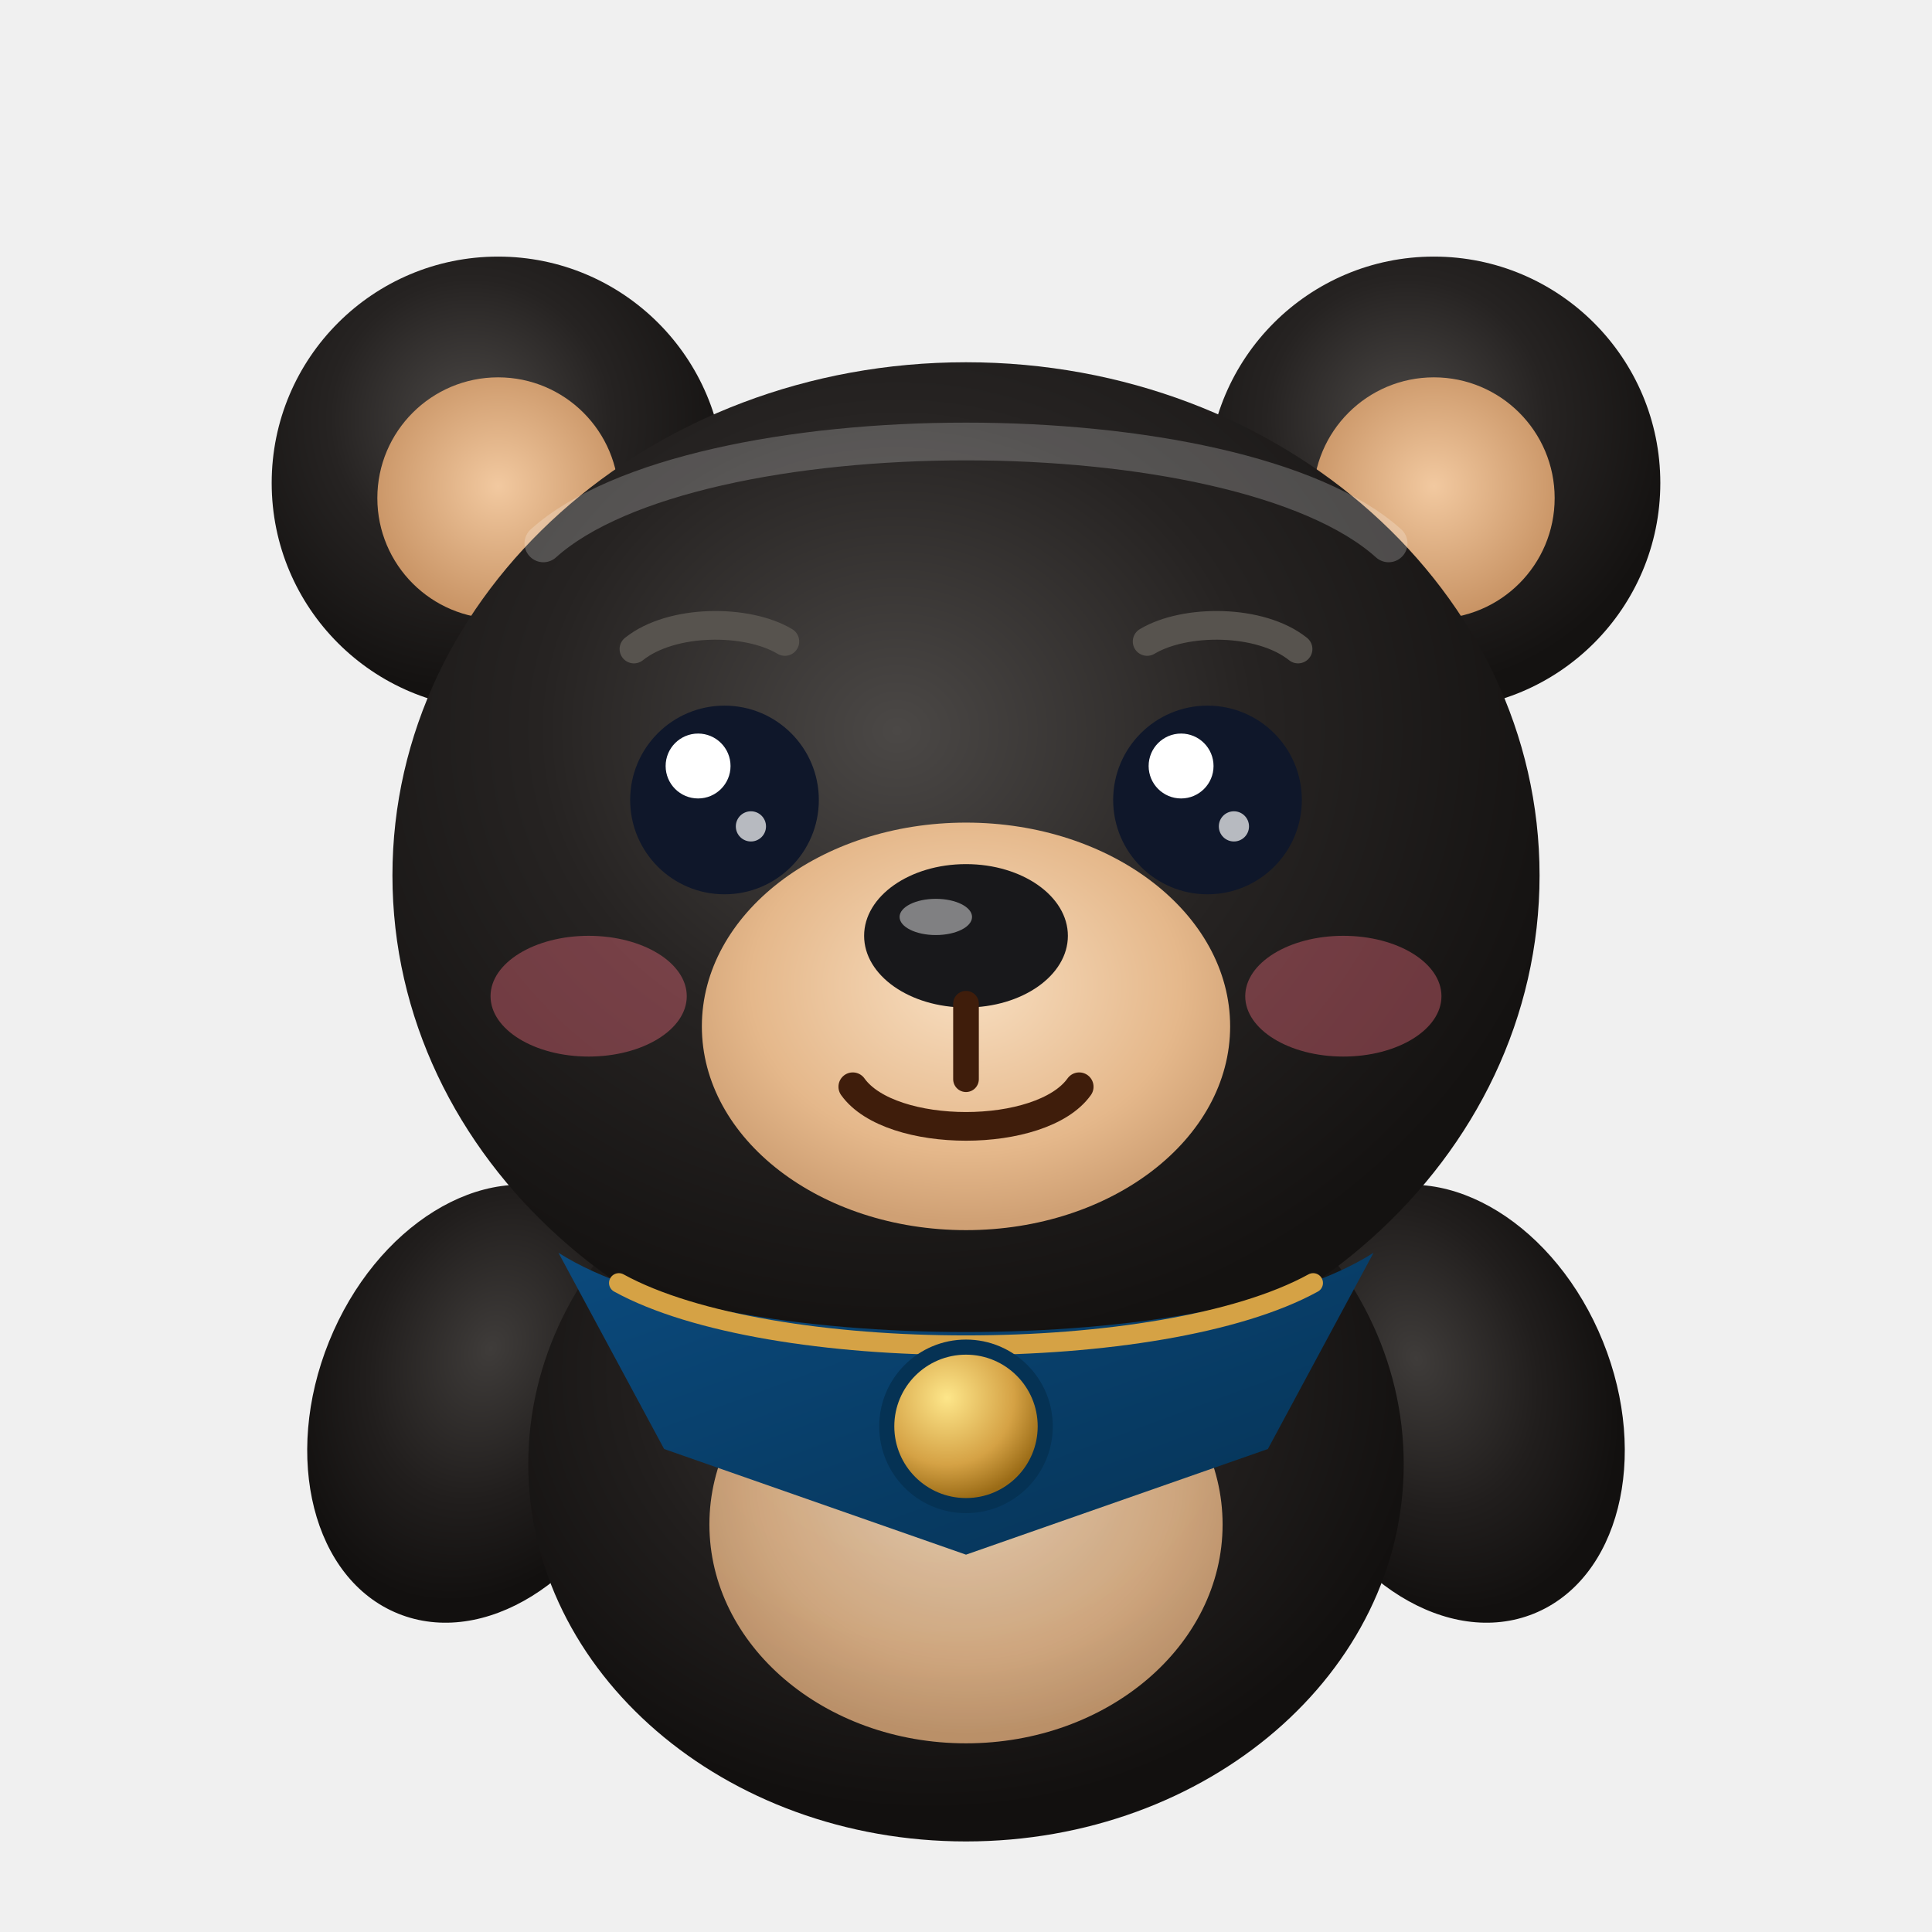
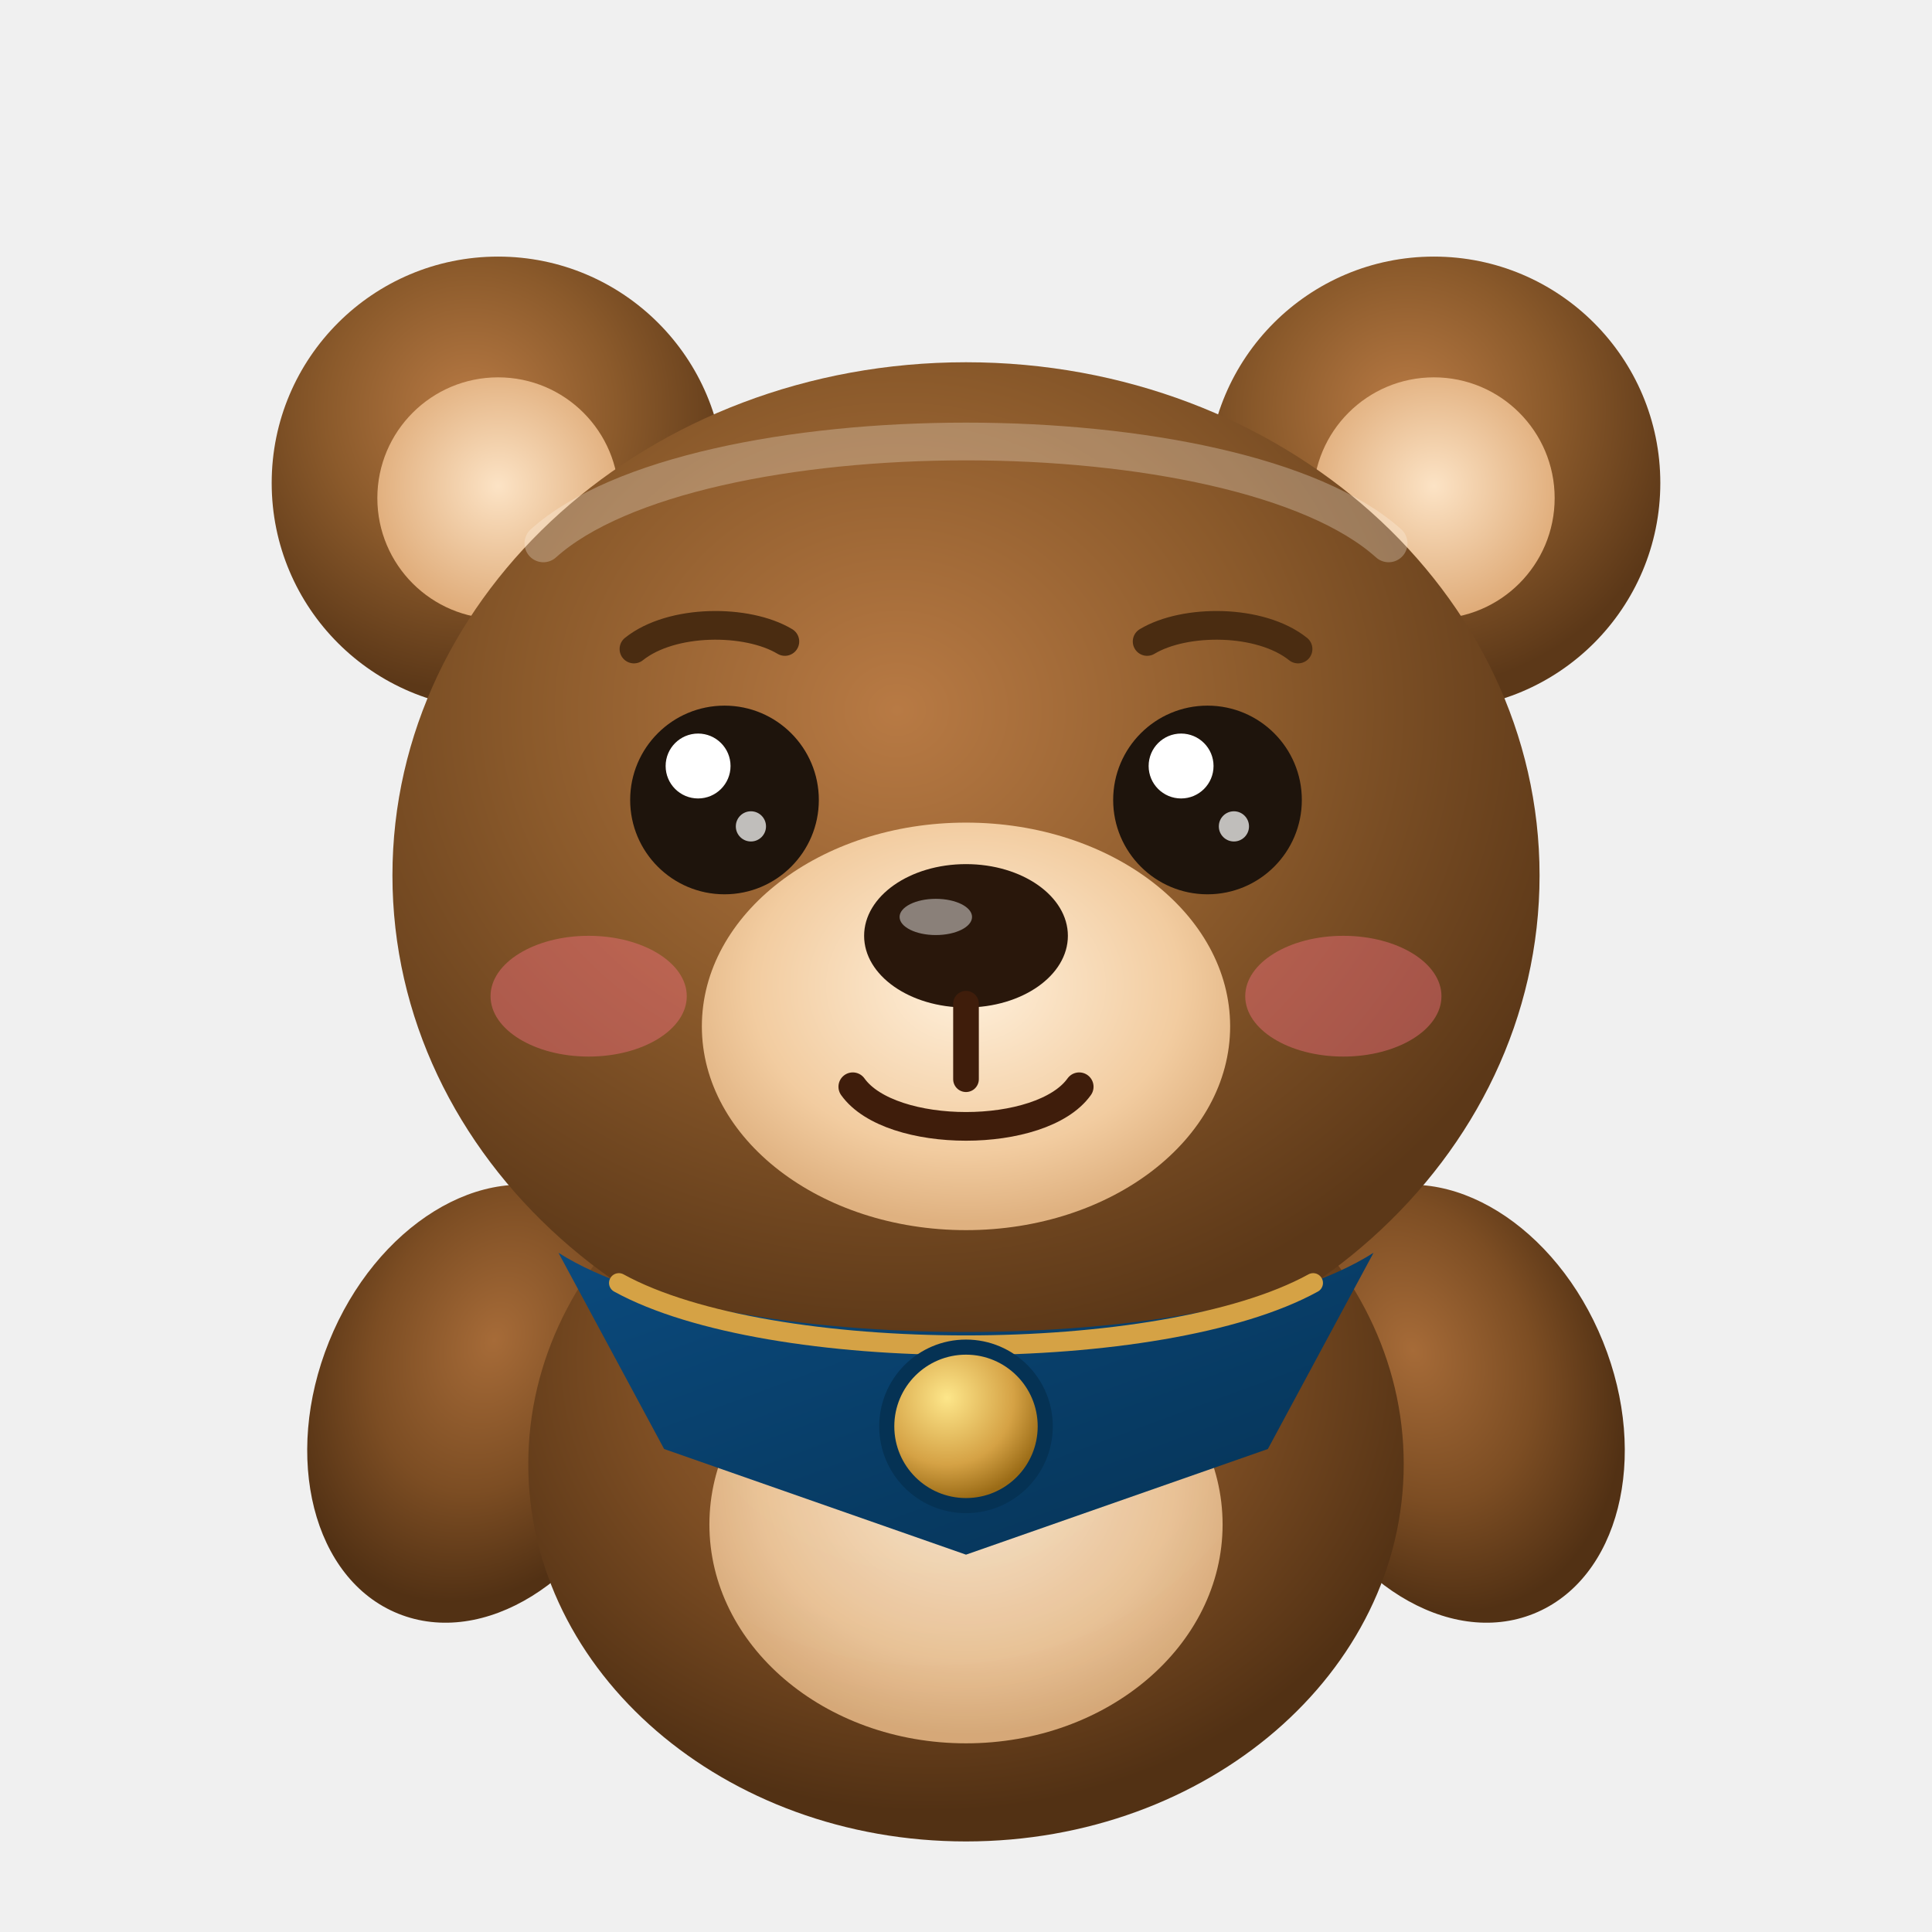
<svg xmlns="http://www.w3.org/2000/svg" viewBox="0 0 256 256" fill="none">
  <defs>
-     <radialGradient id="furMain" cx="44%" cy="36%" r="60%">
-       <stop offset="0%" stop-color="#4B4846" />
-       <stop offset="52%" stop-color="#262322" />
-       <stop offset="100%" stop-color="#141211" />
+     <radialGradient id="furMain" cx="44%" cy="34%" r="62%">
+       <stop offset="0%" stop-color="#B87A44" />
+       <stop offset="52%" stop-color="#8B5A2B" />
+       <stop offset="100%" stop-color="#5C3818" />
    </radialGradient>
-     <radialGradient id="furBody" cx="46%" cy="38%" r="58%">
-       <stop offset="0%" stop-color="#3F3C3A" />
-       <stop offset="60%" stop-color="#211E1D" />
-       <stop offset="100%" stop-color="#12100F" />
+     <radialGradient id="furBody" cx="46%" cy="36%" r="60%">
+       <stop offset="0%" stop-color="#A66B38" />
+       <stop offset="58%" stop-color="#7C4D23" />
+       <stop offset="100%" stop-color="#523114" />
    </radialGradient>
    <radialGradient id="earInner" cx="50%" cy="45%" r="55%">
-       <stop offset="0%" stop-color="#F2C9A0" />
-       <stop offset="100%" stop-color="#C89364" />
+       <stop offset="0%" stop-color="#FCE3C5" />
+       <stop offset="100%" stop-color="#DFAB78" />
    </radialGradient>
    <radialGradient id="muzzle" cx="50%" cy="40%" r="58%">
-       <stop offset="0%" stop-color="#F8DEC0" />
-       <stop offset="70%" stop-color="#E5B88B" />
-       <stop offset="100%" stop-color="#CFA074" />
+       <stop offset="0%" stop-color="#FFF0DB" />
+       <stop offset="70%" stop-color="#F2CCA0" />
+       <stop offset="100%" stop-color="#DFB180" />
    </radialGradient>
    <linearGradient id="wvBandana" x1="0" y1="0" x2="1" y2="1">
      <stop offset="0%" stop-color="#0B4A7D" />
      <stop offset="100%" stop-color="#053254" />
    </linearGradient>
    <radialGradient id="wvBadge" cx="38%" cy="32%" r="65%">
      <stop offset="0%" stop-color="#FDE68A" />
      <stop offset="65%" stop-color="#D5A245" />
      <stop offset="100%" stop-color="#9A6B16" />
    </radialGradient>
  </defs>
  <ellipse cx="64" cy="186" rx="22" ry="30" transform="rotate(22 64 186)" fill="url(#furBody)" />
  <ellipse cx="192" cy="186" rx="22" ry="30" transform="rotate(-22 192 186)" fill="url(#furBody)" />
  <ellipse cx="128" cy="194" rx="58" ry="50" fill="url(#furBody)" />
-   <ellipse cx="128" cy="202" rx="34" ry="29" fill="url(#muzzle)" opacity="0.88" />
+   <ellipse cx="128" cy="202" rx="34" ry="29" fill="url(#muzzle)" opacity="0.92" />
  <circle cx="66" cy="64" r="30" fill="url(#furMain)" />
  <circle cx="190" cy="64" r="30" fill="url(#furMain)" />
  <circle cx="66" cy="66" r="16" fill="url(#earInner)" />
  <circle cx="190" cy="66" r="16" fill="url(#earInner)" />
  <ellipse cx="128" cy="116" rx="76" ry="68" fill="url(#furMain)" />
-   <path d="M72 72C92 54 164 54 184 72" stroke="#FFFFFF" stroke-opacity="0.22" stroke-width="5" stroke-linecap="round" />
-   <ellipse cx="78" cy="132" rx="13" ry="8" fill="#FB7185" fill-opacity="0.38" />
-   <ellipse cx="178" cy="132" rx="13" ry="8" fill="#FB7185" fill-opacity="0.38" />
+   <path d="M72 72C92 54 164 54 184 72" stroke="#FFF7ED" stroke-opacity="0.28" stroke-width="5" stroke-linecap="round" />
+   <ellipse cx="78" cy="132" rx="13" ry="8" fill="#FB7185" fill-opacity="0.42" />
+   <ellipse cx="178" cy="132" rx="13" ry="8" fill="#FB7185" fill-opacity="0.42" />
  <ellipse cx="128" cy="136" rx="35" ry="27" fill="url(#muzzle)" />
-   <circle cx="96" cy="106" r="12.5" fill="#0F172A" />
-   <circle cx="160" cy="106" r="12.5" fill="#0F172A" />
+   <circle cx="96" cy="106" r="12.5" fill="#1E140C" />
+   <circle cx="160" cy="106" r="12.5" fill="#1E140C" />
  <circle cx="92.5" cy="101.5" r="4.3" fill="#FFFFFF" />
  <circle cx="156.5" cy="101.5" r="4.3" fill="#FFFFFF" />
-   <circle cx="99.5" cy="109.5" r="2.0" fill="#FFFFFF" fill-opacity="0.7" />
-   <circle cx="163.5" cy="109.5" r="2.0" fill="#FFFFFF" fill-opacity="0.7" />
-   <path d="M84 86C89 82 99 82 104 85" stroke="#57534E" stroke-width="3.8" stroke-linecap="round" />
-   <path d="M152 85C157 82 167 82 172 86" stroke="#57534E" stroke-width="3.8" stroke-linecap="round" />
-   <ellipse cx="128" cy="124" rx="13.5" ry="9.5" fill="#18181B" />
+   <circle cx="99.5" cy="109.5" r="2.0" fill="#FFFFFF" fill-opacity="0.72" />
+   <circle cx="163.5" cy="109.5" r="2.0" fill="#FFFFFF" fill-opacity="0.72" />
+   <path d="M84 86C89 82 99 82 104 85" stroke="#4A2C11" stroke-width="3.8" stroke-linecap="round" />
+   <path d="M152 85C157 82 167 82 172 86" stroke="#4A2C11" stroke-width="3.8" stroke-linecap="round" />
+   <ellipse cx="128" cy="124" rx="13.5" ry="9.5" fill="#29170B" />
  <ellipse cx="124" cy="121.5" rx="4.8" ry="2.4" fill="#FFFFFF" fill-opacity="0.45" />
  <path d="M128 133V143" stroke="#3F1D0B" stroke-width="3.4" stroke-linecap="round" />
  <path d="M113 144C118 151 138 151 143 144" stroke="#3F1D0B" stroke-width="3.8" stroke-linecap="round" />
  <path d="M74 166C96 180 160 180 182 166L168 192L128 206L88 192Z" fill="url(#wvBandana)" />
  <path d="M82 170C102 181 154 181 174 170" stroke="#D5A245" stroke-width="2.6" stroke-linecap="round" />
  <circle cx="128" cy="189" r="10.5" fill="url(#wvBadge)" stroke="#053254" stroke-width="2" />
</svg>
